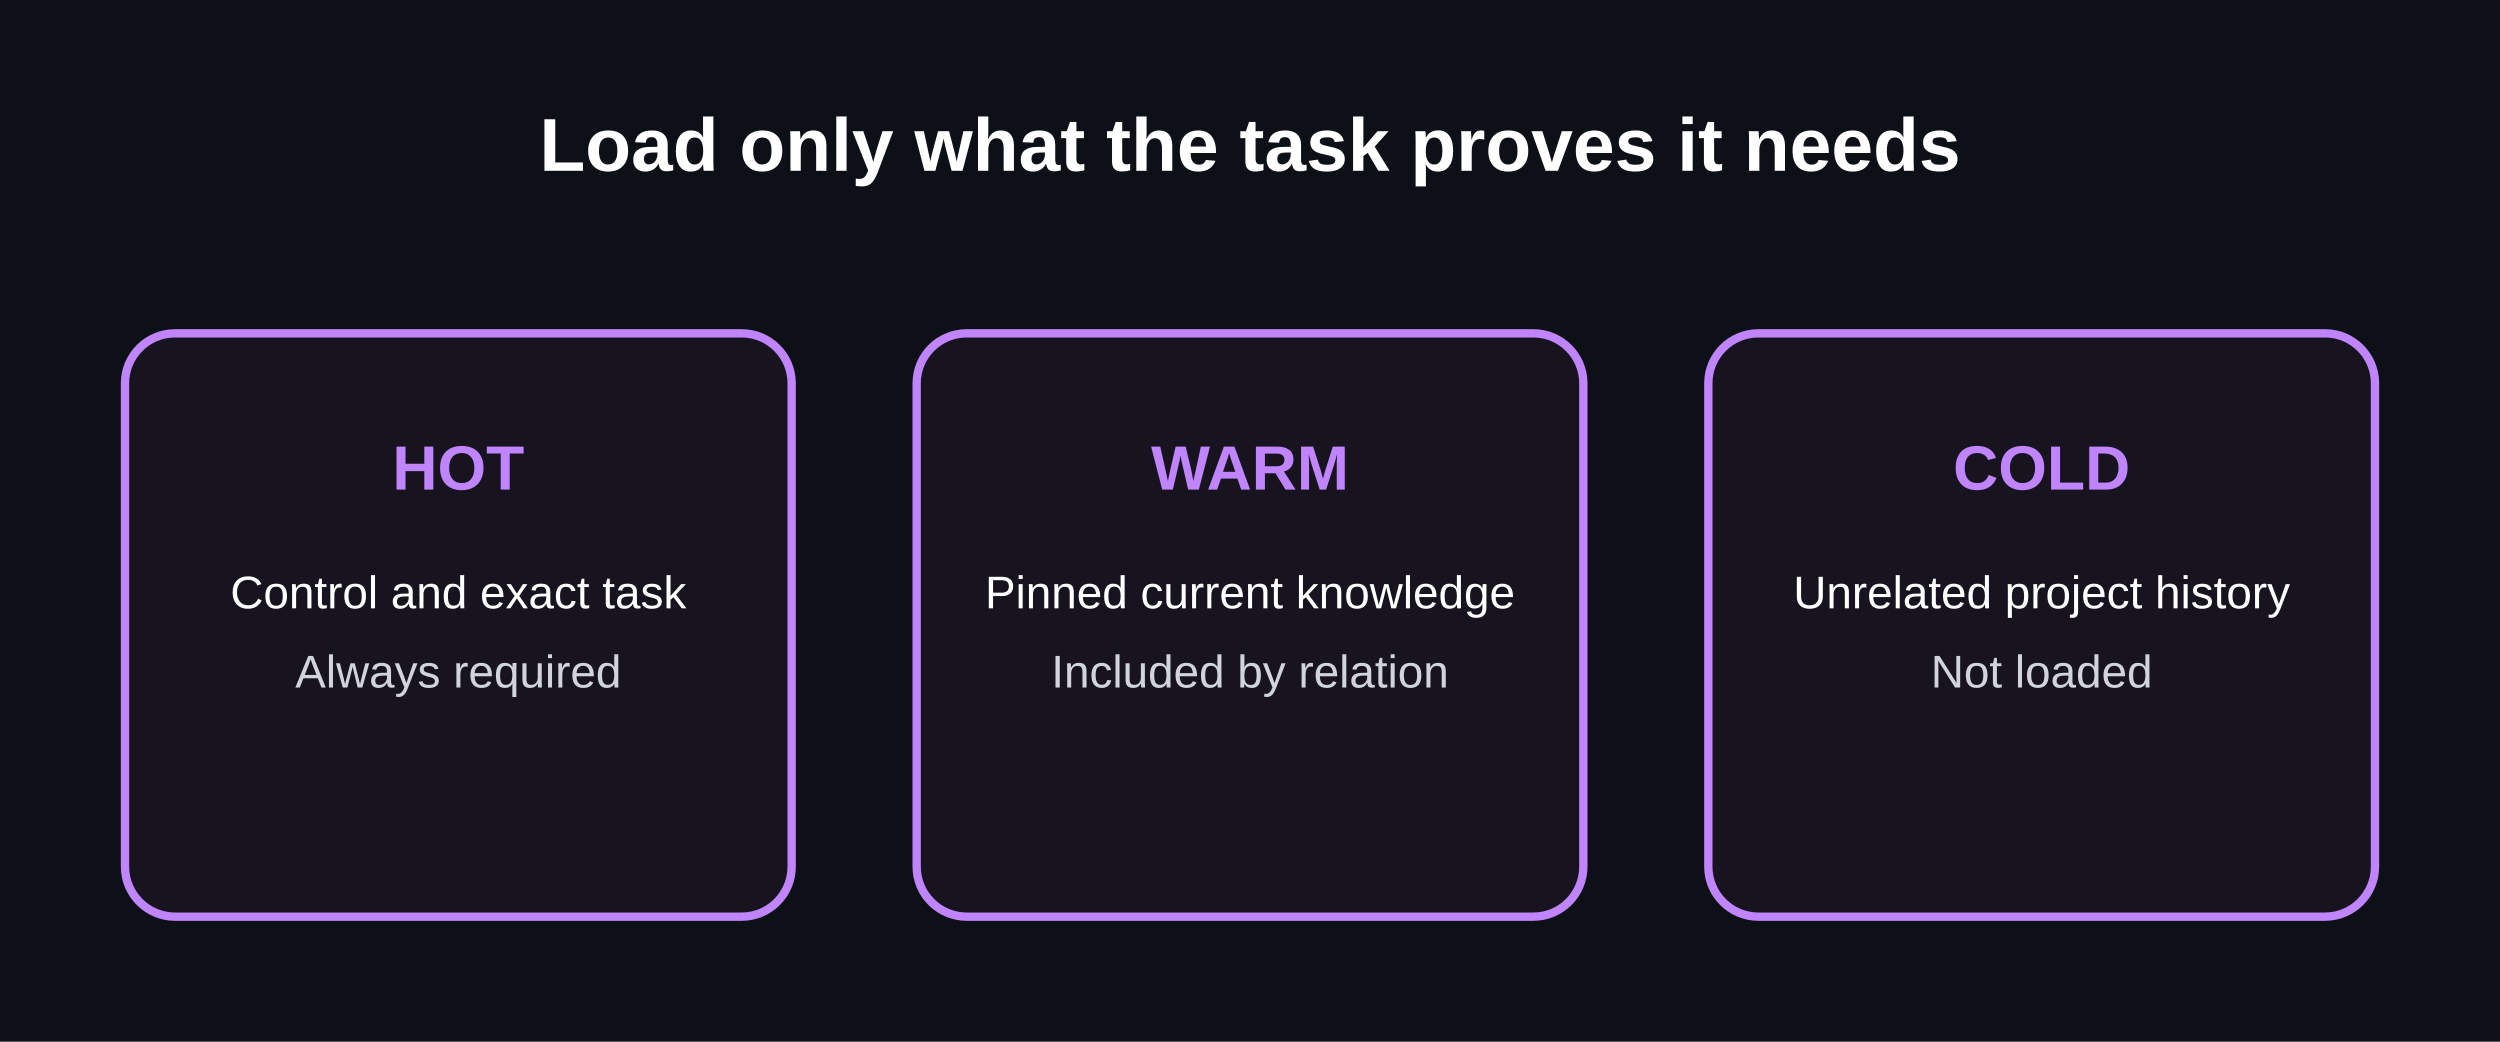
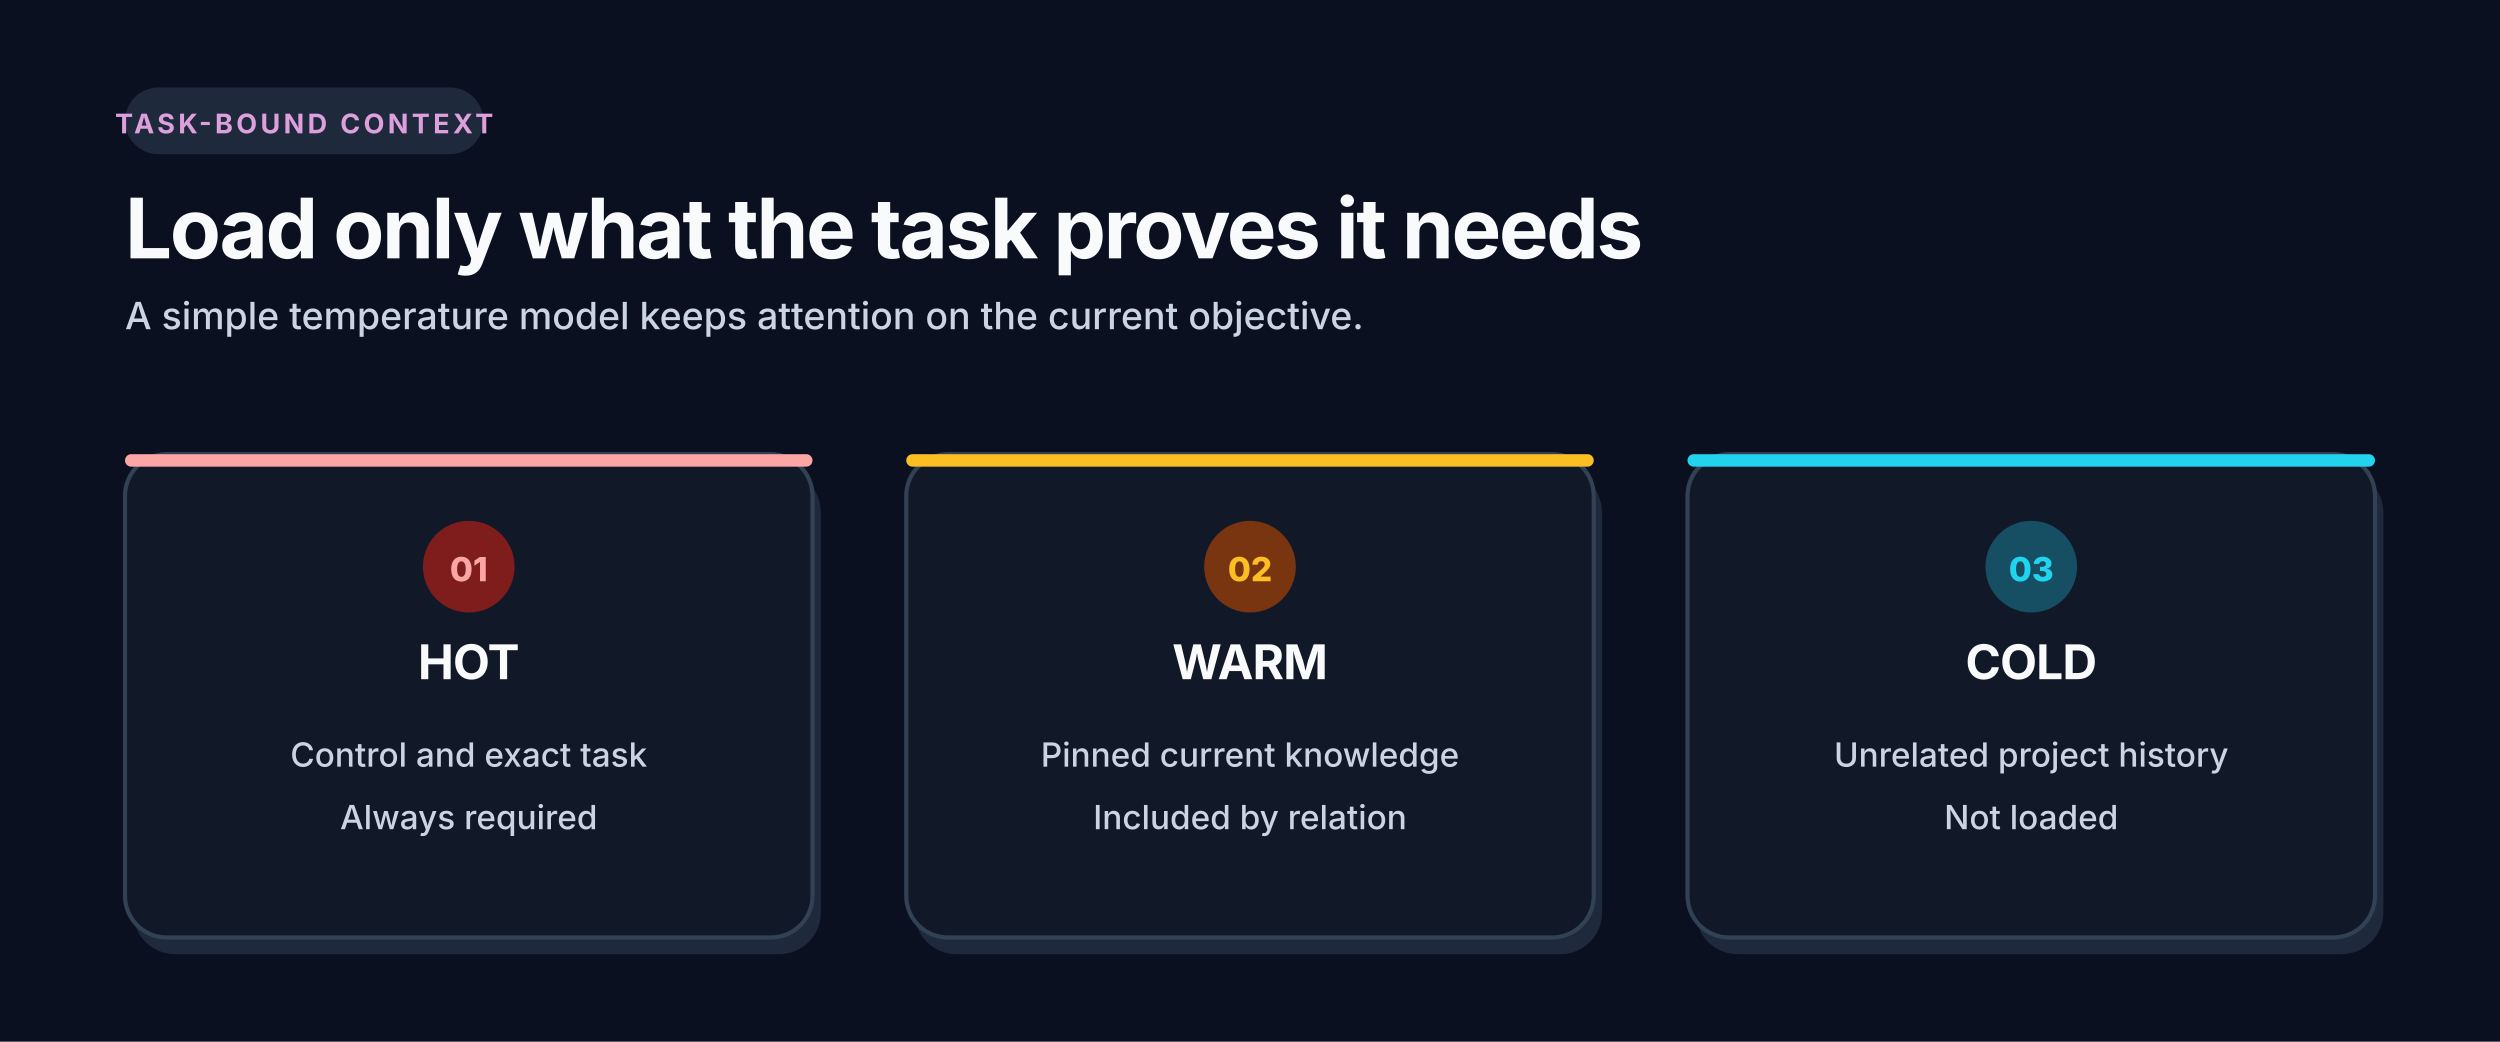
<svg xmlns="http://www.w3.org/2000/svg" width="1200" height="500" viewBox="0 0 1200 500" role="img" aria-labelledby="title desc">
-   <rect width="1200" height="500" fill="#0D1117" />
-   <text x="600" y="82" text-anchor="middle" font-family="Arial, Helvetica, sans-serif" font-size="36" font-weight="700" fill="#FFFFFF">Load only what the task proves it needs</text>
-   <g font-family="Arial, Helvetica, sans-serif">
-     <rect x="60" y="160" width="320" height="280" rx="24" fill="#17131F" stroke="#C084FC" stroke-width="4" />
-     <rect x="440" y="160" width="320" height="280" rx="24" fill="#17131F" stroke="#C084FC" stroke-width="4" />
-     <rect x="820" y="160" width="320" height="280" rx="24" fill="#17131F" stroke="#C084FC" stroke-width="4" />
-     <text x="220" y="235" text-anchor="middle" font-size="30" font-weight="700" fill="#C084FC">HOT</text>
-     <text x="220" y="292" text-anchor="middle" font-size="22" fill="#FFFFFF">Control and exact task</text>
-     <text x="220" y="330" text-anchor="middle" font-size="22" fill="#D1D5DB">Always required</text>
-     <text x="600" y="235" text-anchor="middle" font-size="30" font-weight="700" fill="#C084FC">WARM</text>
-     <text x="600" y="292" text-anchor="middle" font-size="22" fill="#FFFFFF">Pinned current knowledge</text>
-     <text x="600" y="330" text-anchor="middle" font-size="22" fill="#D1D5DB">Included by relation</text>
-     <text x="980" y="235" text-anchor="middle" font-size="30" font-weight="700" fill="#C084FC">COLD</text>
-     <text x="980" y="292" text-anchor="middle" font-size="22" fill="#FFFFFF">Unrelated project history</text>
-     <text x="980" y="330" text-anchor="middle" font-size="22" fill="#D1D5DB">Not loaded</text>
-   </g>
+   <rect width="1200" height="500" fill="#0B1020" />
+   <rect x="60" y="42" width="172" height="32" rx="16" fill="#1E293B" />
+   <text x="146.0" y="64" text-anchor="middle" fill="#DDA0DD" font-family="Inter, ui-sans-serif, -apple-system, BlinkMacSystemFont, Segoe UI, sans-serif" font-size="13" font-weight="750" letter-spacing="1.6">TASK-BOUND CONTEXT</text>
+   <text x="60" y="124" text-anchor="start" fill="#F8FAFC" font-family="Inter, ui-sans-serif, -apple-system, BlinkMacSystemFont, Segoe UI, sans-serif" font-size="40" font-weight="750" letter-spacing="-1.1">Load only what the task proves it needs</text>
+   <text x="60" y="158" text-anchor="start" fill="#CBD5E1" font-family="Inter, ui-sans-serif, -apple-system, BlinkMacSystemFont, Segoe UI, sans-serif" font-size="18" font-weight="450">A simple temperature model keeps attention on the current objective.</text>
+   <rect x="64" y="226" width="330" height="232" rx="20" fill="#1E293B" />
+   <rect id="card-hot" x="60" y="218" width="330" height="232" rx="20" fill="#111827" stroke="#334155" stroke-width="2" />
+   <rect x="60" y="218" width="330" height="6" rx="3" fill="#FCA5A5" />
+   <circle cx="225.0" cy="272" r="22" fill="#7F1D1D" />
+   <text x="225.0" y="279" text-anchor="middle" fill="#FCA5A5" font-family="Inter, ui-sans-serif, -apple-system, BlinkMacSystemFont, Segoe UI, sans-serif" font-size="16" font-weight="800">01</text>
+   <text x="225.0" y="326" text-anchor="middle" fill="#F8FAFC" font-family="Inter, ui-sans-serif, -apple-system, BlinkMacSystemFont, Segoe UI, sans-serif" font-size="23" font-weight="720" letter-spacing="-0.4">HOT</text>
+   <text x="225.0" y="368" text-anchor="middle" fill="#CBD5E1" font-family="Inter, ui-sans-serif, -apple-system, BlinkMacSystemFont, Segoe UI, sans-serif" font-size="16" font-weight="450">Control and exact task</text>
+   <text x="225.0" y="398" text-anchor="middle" fill="#CBD5E1" font-family="Inter, ui-sans-serif, -apple-system, BlinkMacSystemFont, Segoe UI, sans-serif" font-size="16" font-weight="450">Always required</text>
+   <rect x="439" y="226" width="330" height="232" rx="20" fill="#1E293B" />
+   <rect id="card-warm" x="435" y="218" width="330" height="232" rx="20" fill="#111827" stroke="#334155" stroke-width="2" />
+   <rect x="435" y="218" width="330" height="6" rx="3" fill="#FBBF24" />
+   <circle cx="600.0" cy="272" r="22" fill="#78350F" />
+   <text x="600.0" y="279" text-anchor="middle" fill="#FBBF24" font-family="Inter, ui-sans-serif, -apple-system, BlinkMacSystemFont, Segoe UI, sans-serif" font-size="16" font-weight="800">02</text>
+   <text x="600.0" y="326" text-anchor="middle" fill="#F8FAFC" font-family="Inter, ui-sans-serif, -apple-system, BlinkMacSystemFont, Segoe UI, sans-serif" font-size="23" font-weight="720" letter-spacing="-0.4">WARM</text>
+   <text x="600.0" y="368" text-anchor="middle" fill="#CBD5E1" font-family="Inter, ui-sans-serif, -apple-system, BlinkMacSystemFont, Segoe UI, sans-serif" font-size="16" font-weight="450">Pinned current knowledge</text>
+   <text x="600.0" y="398" text-anchor="middle" fill="#CBD5E1" font-family="Inter, ui-sans-serif, -apple-system, BlinkMacSystemFont, Segoe UI, sans-serif" font-size="16" font-weight="450">Included by relation</text>
+   <rect x="814" y="226" width="330" height="232" rx="20" fill="#1E293B" />
+   <rect id="card-cold" x="810" y="218" width="330" height="232" rx="20" fill="#111827" stroke="#334155" stroke-width="2" />
+   <rect x="810" y="218" width="330" height="6" rx="3" fill="#22D3EE" />
+   <circle cx="975.0" cy="272" r="22" fill="#164E63" />
+   <text x="975.0" y="279" text-anchor="middle" fill="#22D3EE" font-family="Inter, ui-sans-serif, -apple-system, BlinkMacSystemFont, Segoe UI, sans-serif" font-size="16" font-weight="800">03</text>
+   <text x="975.0" y="326" text-anchor="middle" fill="#F8FAFC" font-family="Inter, ui-sans-serif, -apple-system, BlinkMacSystemFont, Segoe UI, sans-serif" font-size="23" font-weight="720" letter-spacing="-0.4">COLD</text>
+   <text x="975.0" y="368" text-anchor="middle" fill="#CBD5E1" font-family="Inter, ui-sans-serif, -apple-system, BlinkMacSystemFont, Segoe UI, sans-serif" font-size="16" font-weight="450">Unrelated project history</text>
+   <text x="975.0" y="398" text-anchor="middle" fill="#CBD5E1" font-family="Inter, ui-sans-serif, -apple-system, BlinkMacSystemFont, Segoe UI, sans-serif" font-size="16" font-weight="450">Not loaded</text>
</svg>
